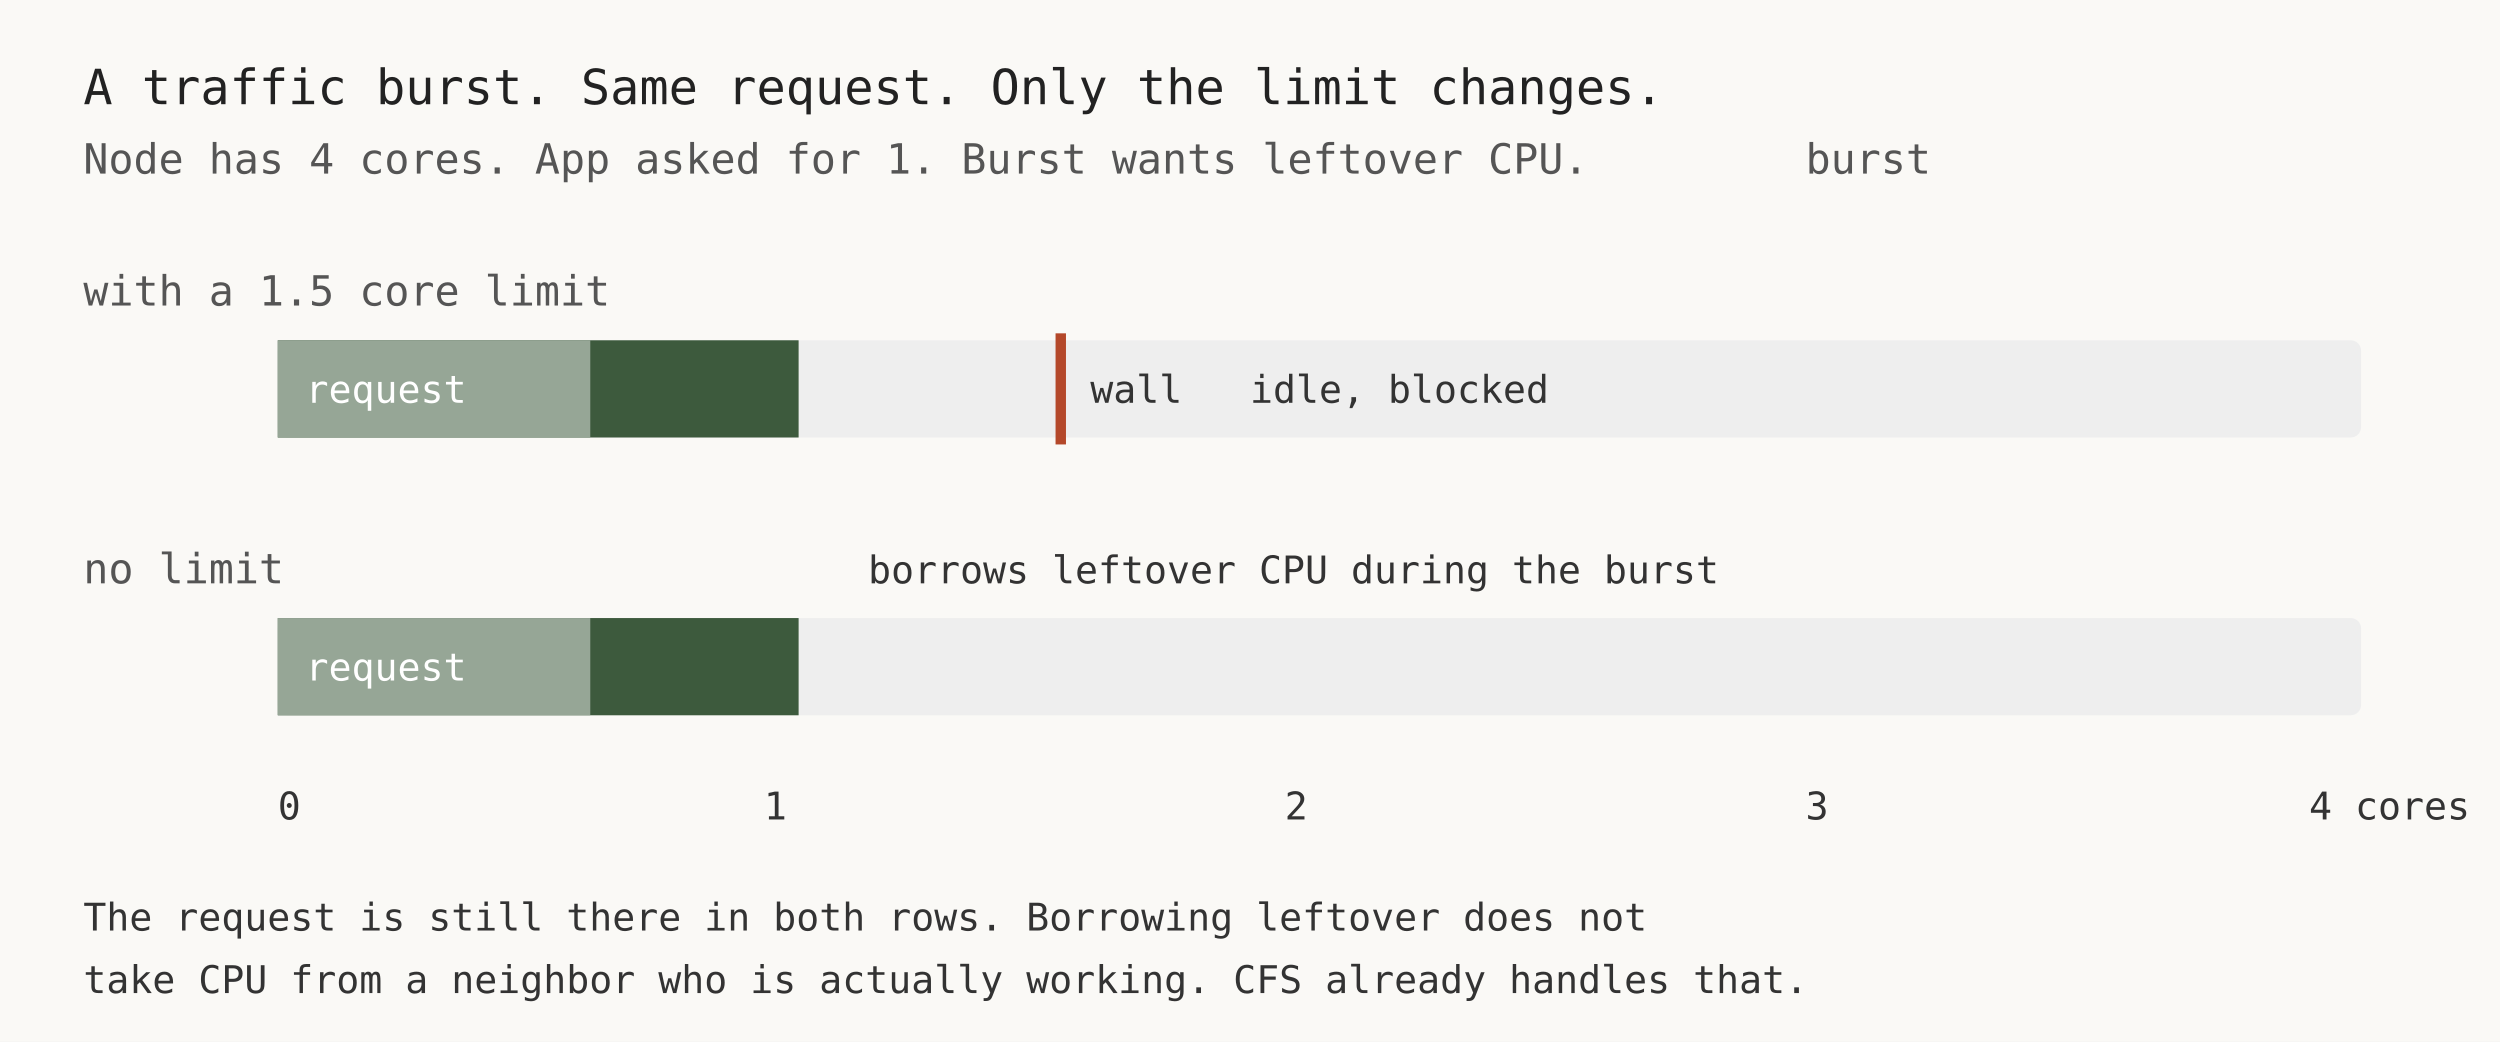
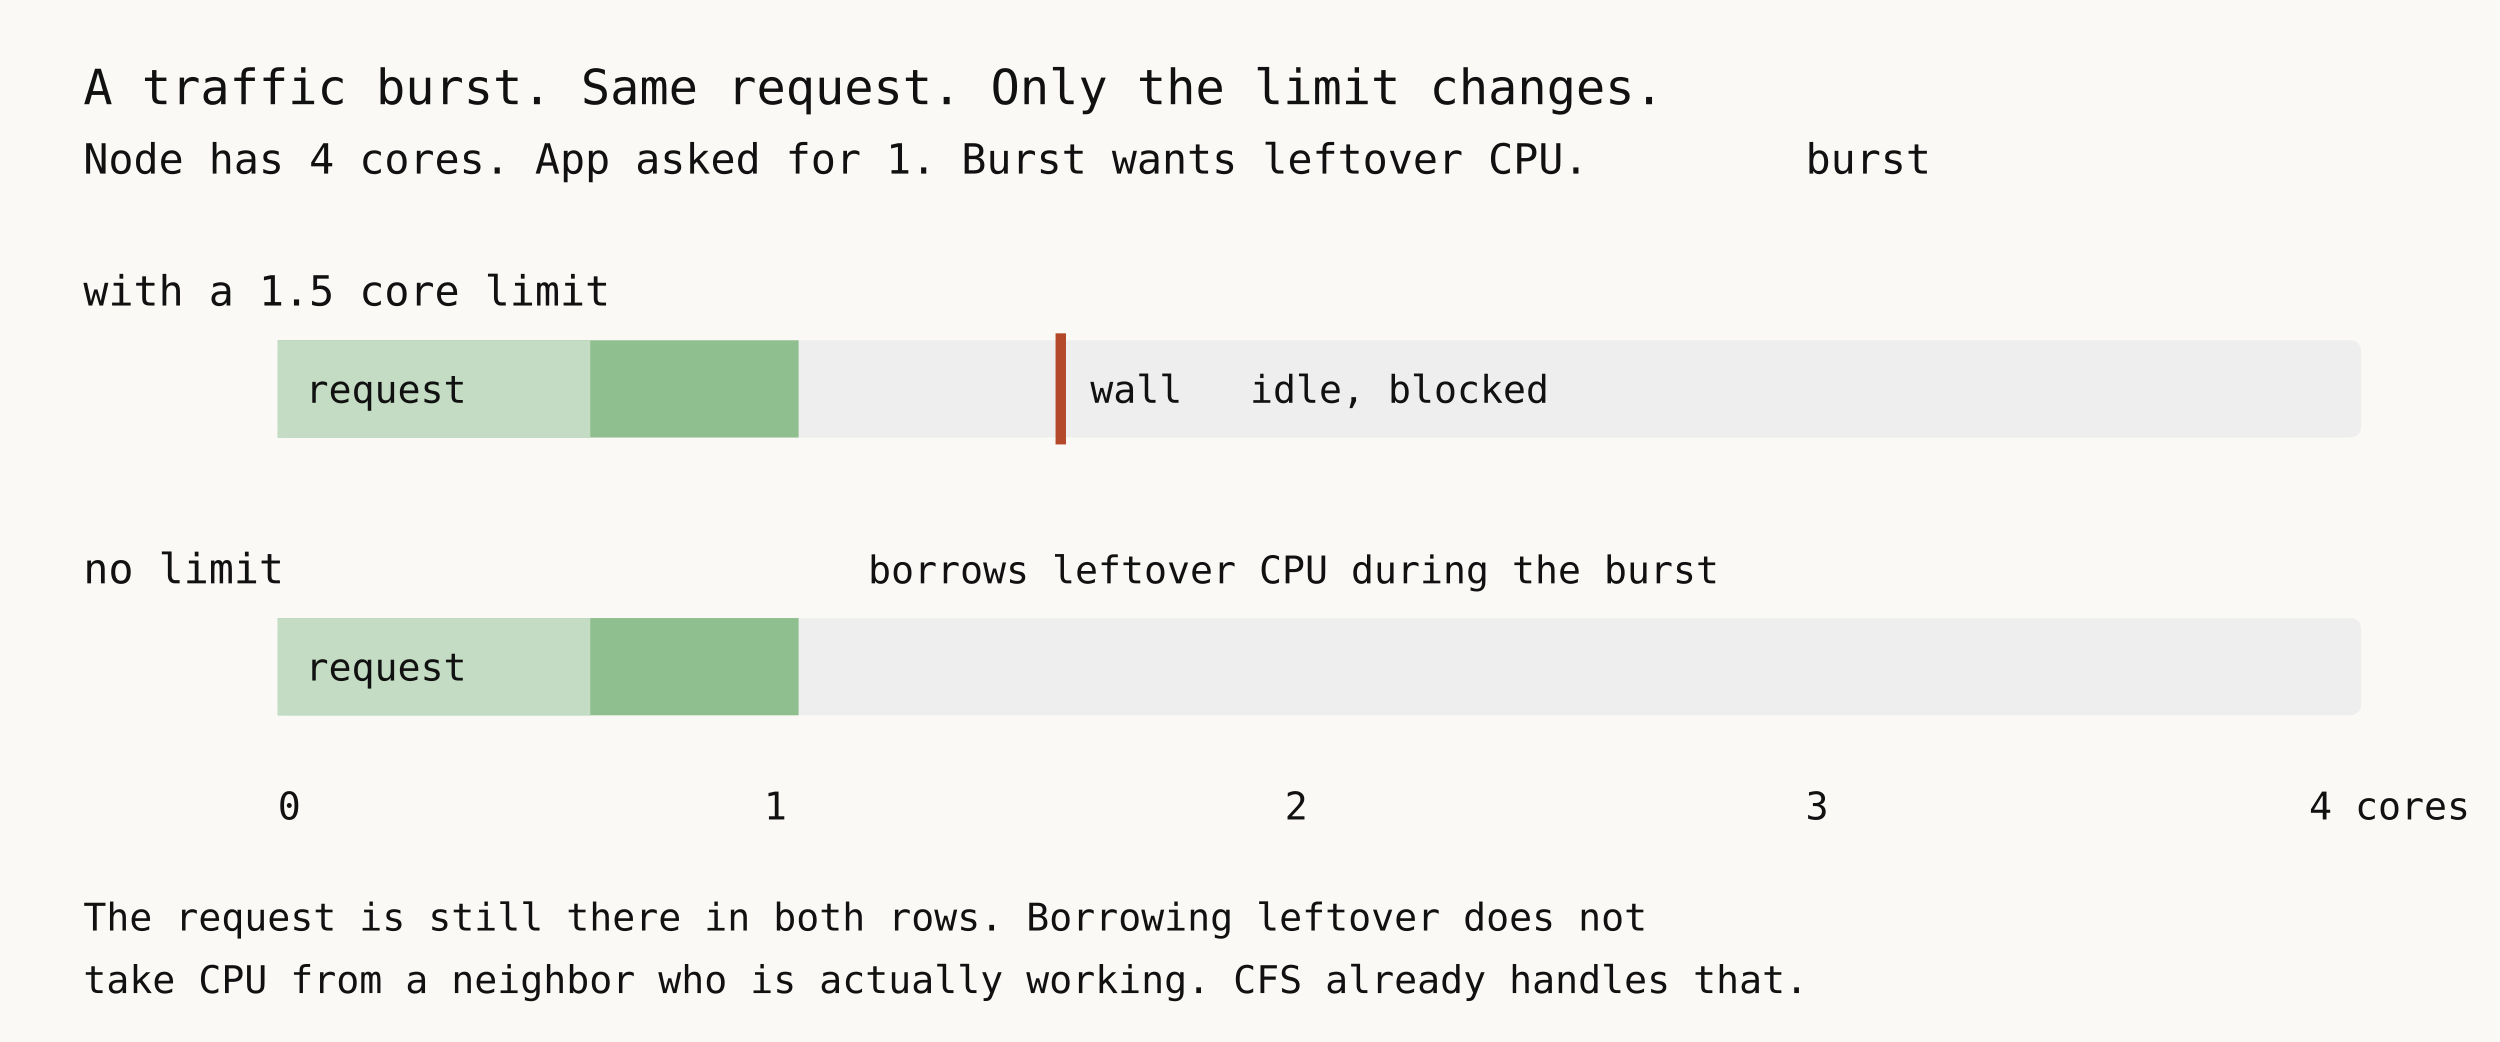
<svg xmlns="http://www.w3.org/2000/svg" width="720" height="300" viewBox="0 0 720 300">
  <style>
    text { font-family: ui-monospace, SFMono-Regular, Menlo, monospace; }
-     .title { font-size: 14px; fill: #222; }
-     .sub { font-size: 12px; fill: #555; }
-     .tiny { font-size: 11px; fill: #333; }
-     .on { font-size: 11px; fill: #fff; }
+     .title { font-size: 14px; fill: #111111; }
+     .sub { font-size: 12px; fill: #111111; }
+     .tiny { font-size: 11px; fill: #111111; }
+     .on { font-size: 11px; fill: #111111; }
    .lane { fill: #eee; }
    #useLimit { animation: useL 6s ease-in-out infinite; }
    #useOpen { animation: useO 6s ease-in-out infinite; }
    #burstTag { animation: burstT 6s ease-in-out infinite; }
    /* 4 cores = 600px. request 1 core = 150px. limit 1.5 = 225px. */
    @keyframes useL {
      0%, 18% { width: 90px; }
      30%, 55% { width: 225px; }
      70%, 100% { width: 90px; }
    }
    @keyframes useO {
      0%, 18% { width: 90px; }
      30%, 55% { width: 520px; }
      70%, 100% { width: 90px; }
    }
    @keyframes burstT {
      0%, 18% { opacity: 0; } 28%, 58% { opacity: 1; } 70%, 100% { opacity: 0; }
    }
  </style>
  <rect width="720" height="300" fill="#faf9f6" />
  <text class="title" x="24" y="30">A traffic burst. Same request. Only the limit changes.</text>
  <text class="sub" x="24" y="50">Node has 4 cores. App asked for 1. Burst wants leftover CPU.</text>
  <text id="burstTag" class="sub" x="520" y="50" fill="#b4482a">burst</text>
  <text class="sub" x="24" y="88">with a 1.5 core limit</text>
  <rect class="lane" x="80" y="98" width="600" height="28" rx="3" />
-   <rect x="80" y="98" width="150" height="28" fill="#3d5a3d" />
-   <rect id="useLimit" x="80" y="98" width="90" height="28" fill="#9aaa9a" opacity="0.95" />
+   <rect x="80" y="98" width="150" height="28" fill="#8fbf8f" />
+   <rect id="useLimit" x="80" y="98" width="90" height="28" fill="#c5ddc5" opacity="0.95" />
  <rect x="304" y="96" width="3" height="32" fill="#b4482a" />
  <text class="on" x="88" y="116">request</text>
  <text class="tiny" x="314" y="116" fill="#8a2f18">wall</text>
-   <text class="tiny" x="360" y="116" fill="#333">idle, blocked</text>
+   <text class="tiny" x="360" y="116" fill="#111111">idle, blocked</text>
  <text class="sub" x="24" y="168">no limit</text>
  <rect class="lane" x="80" y="178" width="600" height="28" rx="3" />
-   <rect x="80" y="178" width="150" height="28" fill="#3d5a3d" />
-   <rect id="useOpen" x="80" y="178" width="90" height="28" fill="#9aaa9a" opacity="0.95" />
+   <rect x="80" y="178" width="150" height="28" fill="#8fbf8f" />
+   <rect id="useOpen" x="80" y="178" width="90" height="28" fill="#c5ddc5" opacity="0.95" />
  <text class="on" x="88" y="196">request</text>
-   <text class="tiny" x="250" y="168" fill="#1a1a1a">borrows leftover CPU during the burst</text>
+   <text class="tiny" x="250" y="168" fill="#111111">borrows leftover CPU during the burst</text>
  <text class="tiny" x="80" y="236">0</text>
  <text class="tiny" x="220" y="236">1</text>
  <text class="tiny" x="370" y="236">2</text>
  <text class="tiny" x="520" y="236">3</text>
  <text class="tiny" x="665" y="236">4 cores</text>
  <text class="tiny" x="24" y="268">The request is still there in both rows. Borrowing leftover does not</text>
  <text class="tiny" x="24" y="286">take CPU from a neighbor who is actually working. CFS already handles that.</text>
</svg>
